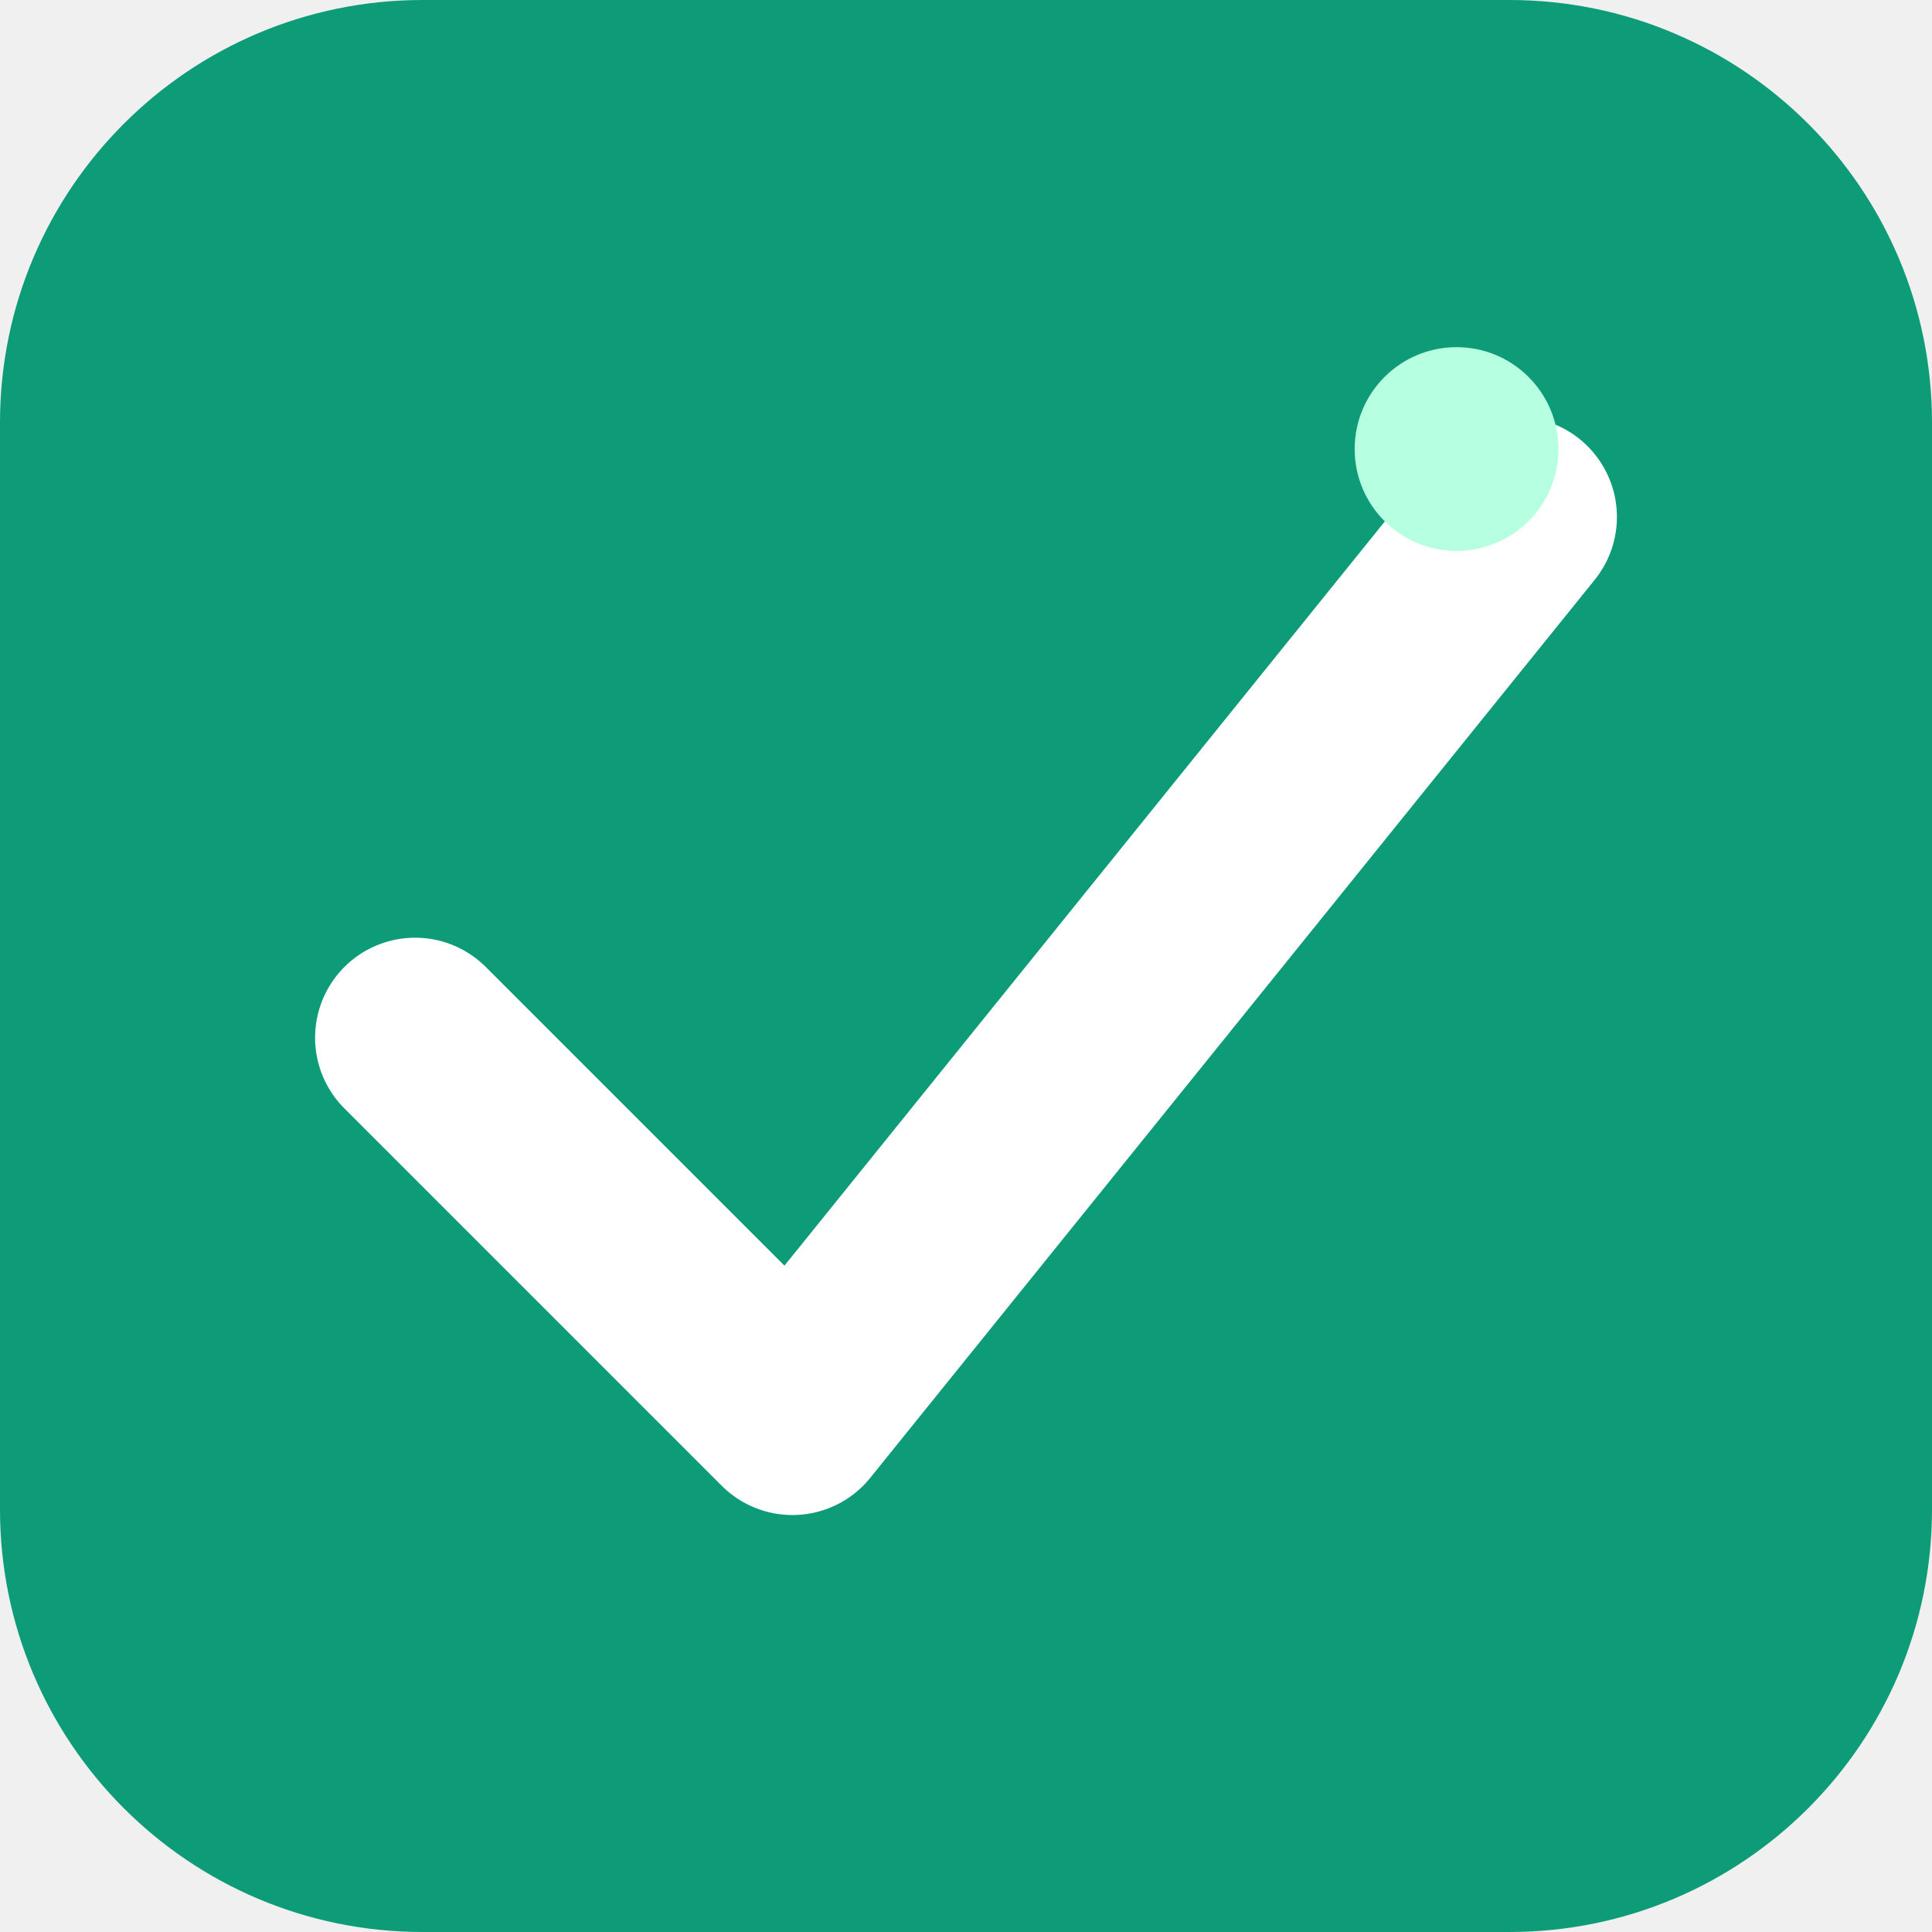
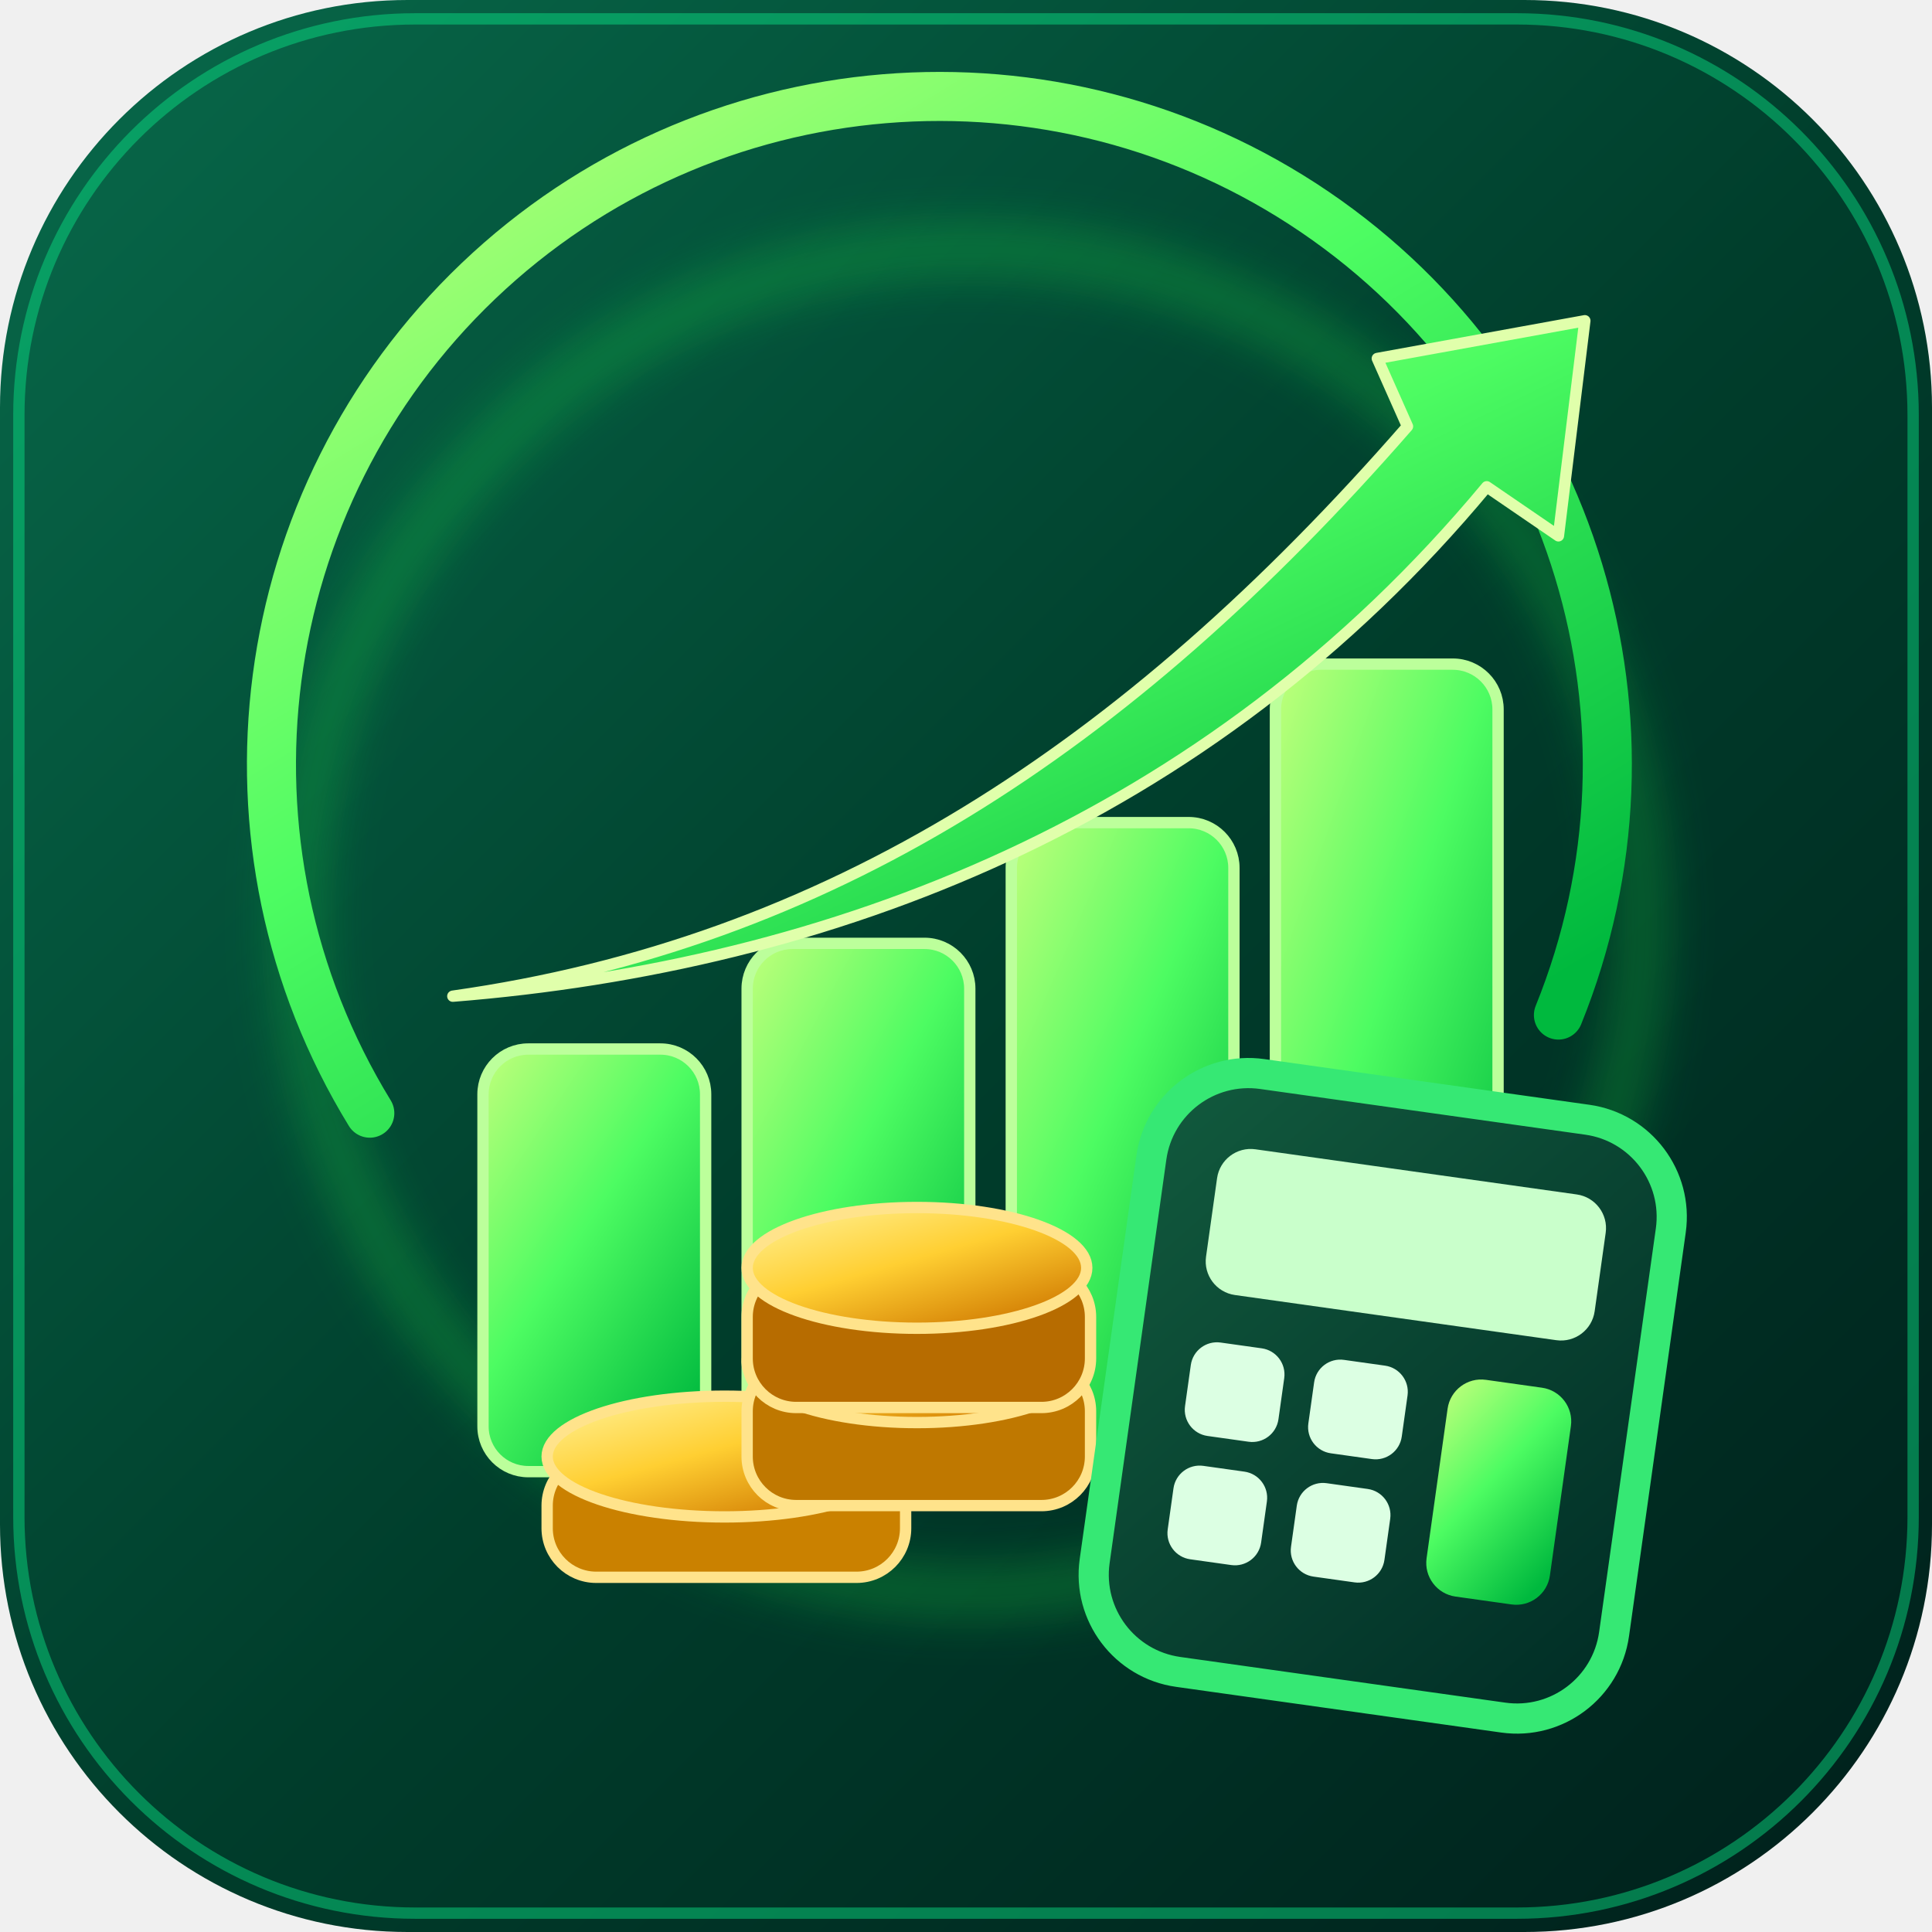
<svg xmlns="http://www.w3.org/2000/svg" viewBox="0 0 512 512">
-   <rect width="512" height="512" rx="112" fill="#0e9c78" />
-   <path d="M110 275l100 100 192-238" fill="none" stroke="#fff" stroke-width="53" stroke-linecap="round" stroke-linejoin="round" />
-   <circle cx="386" cy="119" r="27" fill="#b7ffe1" />
+   <defs>
+     <linearGradient id="bg" x1="0" y1="0" x2="1" y2="1">
+       <stop stop-color="#086a4b" />
+       <stop offset=".53" stop-color="#003d2b" />
+       <stop offset="1" stop-color="#001f1b" />
+     </linearGradient>
+     <linearGradient id="lime" x1="0" y1="0" x2=".8" y2="1">
+       <stop stop-color="#c1ff7b" />
+       <stop offset=".48" stop-color="#4dfc62" />
+       <stop offset="1" stop-color="#00b93e" />
+     </linearGradient>
+     <linearGradient id="gold" x1="0" y1="0" x2=".8" y2="1">
+       <stop stop-color="#fff39b" />
+       <stop offset=".5" stop-color="#ffcf32" />
+       <stop offset="1" stop-color="#cf7800" />
+     </linearGradient>
+     <linearGradient id="calc" x1="0" y1="0" x2="1" y2="1">
+       <stop stop-color="#125b3e" />
+       <stop offset="1" stop-color="#002c25" />
+     </linearGradient>
+     <filter id="glow">
+       <feGaussianBlur stdDeviation="6" />
+     </filter>
+   </defs>
+   <rect width="512" height="512" rx="108" fill="url(#bg)" />
+   <rect x="5" y="5" width="502" height="502" rx="105" fill="none" stroke="#0be888" stroke-opacity=".45" stroke-width="3" />
+   <circle cx="257" cy="244" r="178" fill="none" stroke="#12ec48" stroke-width="14" opacity=".24" filter="url(#glow)" />
+   <path d="M98 295a177 177 0 1 1 315-26" fill="none" stroke="url(#lime)" stroke-width="13" stroke-linecap="round" />
+   <g fill="url(#lime)" stroke="#bcff9b" stroke-width="3">
+     <rect x="128" y="278" width="59" height="112" rx="12" />
+     <rect x="198" y="250" width="59" height="140" rx="12" />
+     <rect x="268" y="218" width="59" height="172" rx="12" />
+     <rect x="338" y="176" width="59" height="214" rx="12" />
+   </g>
+   <path d="M120 264c99-14 178-65 253-151l-8-18 55-10-7 57-19-13C320 218 220 256 120 264Z" fill="url(#lime)" stroke="#e0ffab" stroke-width="3" stroke-linejoin="round" />
+   <g stroke="#ffe38b" stroke-width="3">
+     <rect x="145" y="386" width="95" height="32" rx="13" fill="#ca8100" />
+     <ellipse cx="192" cy="386" rx="47" ry="16" fill="url(#gold)" />
+     <rect x="198" y="361" width="91" height="38" rx="13" fill="#bf7800" />
+     <ellipse cx="243" cy="361" rx="45" ry="16" fill="url(#gold)" />
+     <rect x="198" y="336" width="91" height="37" rx="13" fill="#b76c00" />
+     <ellipse cx="243" cy="336" rx="45" ry="16" fill="url(#gold)" />
+   </g>
+   <g transform="rotate(8 360 369)">
+     <rect x="297" y="289" width="139" height="160" rx="26" fill="url(#calc)" stroke="#36e874" stroke-width="8" />
+     <rect x="315" y="309" width="104" height="39" rx="9" fill="#c9ffcb" />
+     <g fill="#dcffe3">
+       <rect x="315" y="361" width="25" height="25" rx="7" />
+       <rect x="348" y="361" width="25" height="25" rx="7" />
+       <rect x="315" y="394" width="25" height="25" rx="7" />
+       <rect x="348" y="394" width="25" height="25" rx="7" />
+     </g>
+     <rect x="384" y="361" width="33" height="58" rx="9" fill="url(#lime)" />
+   </g>
</svg>
